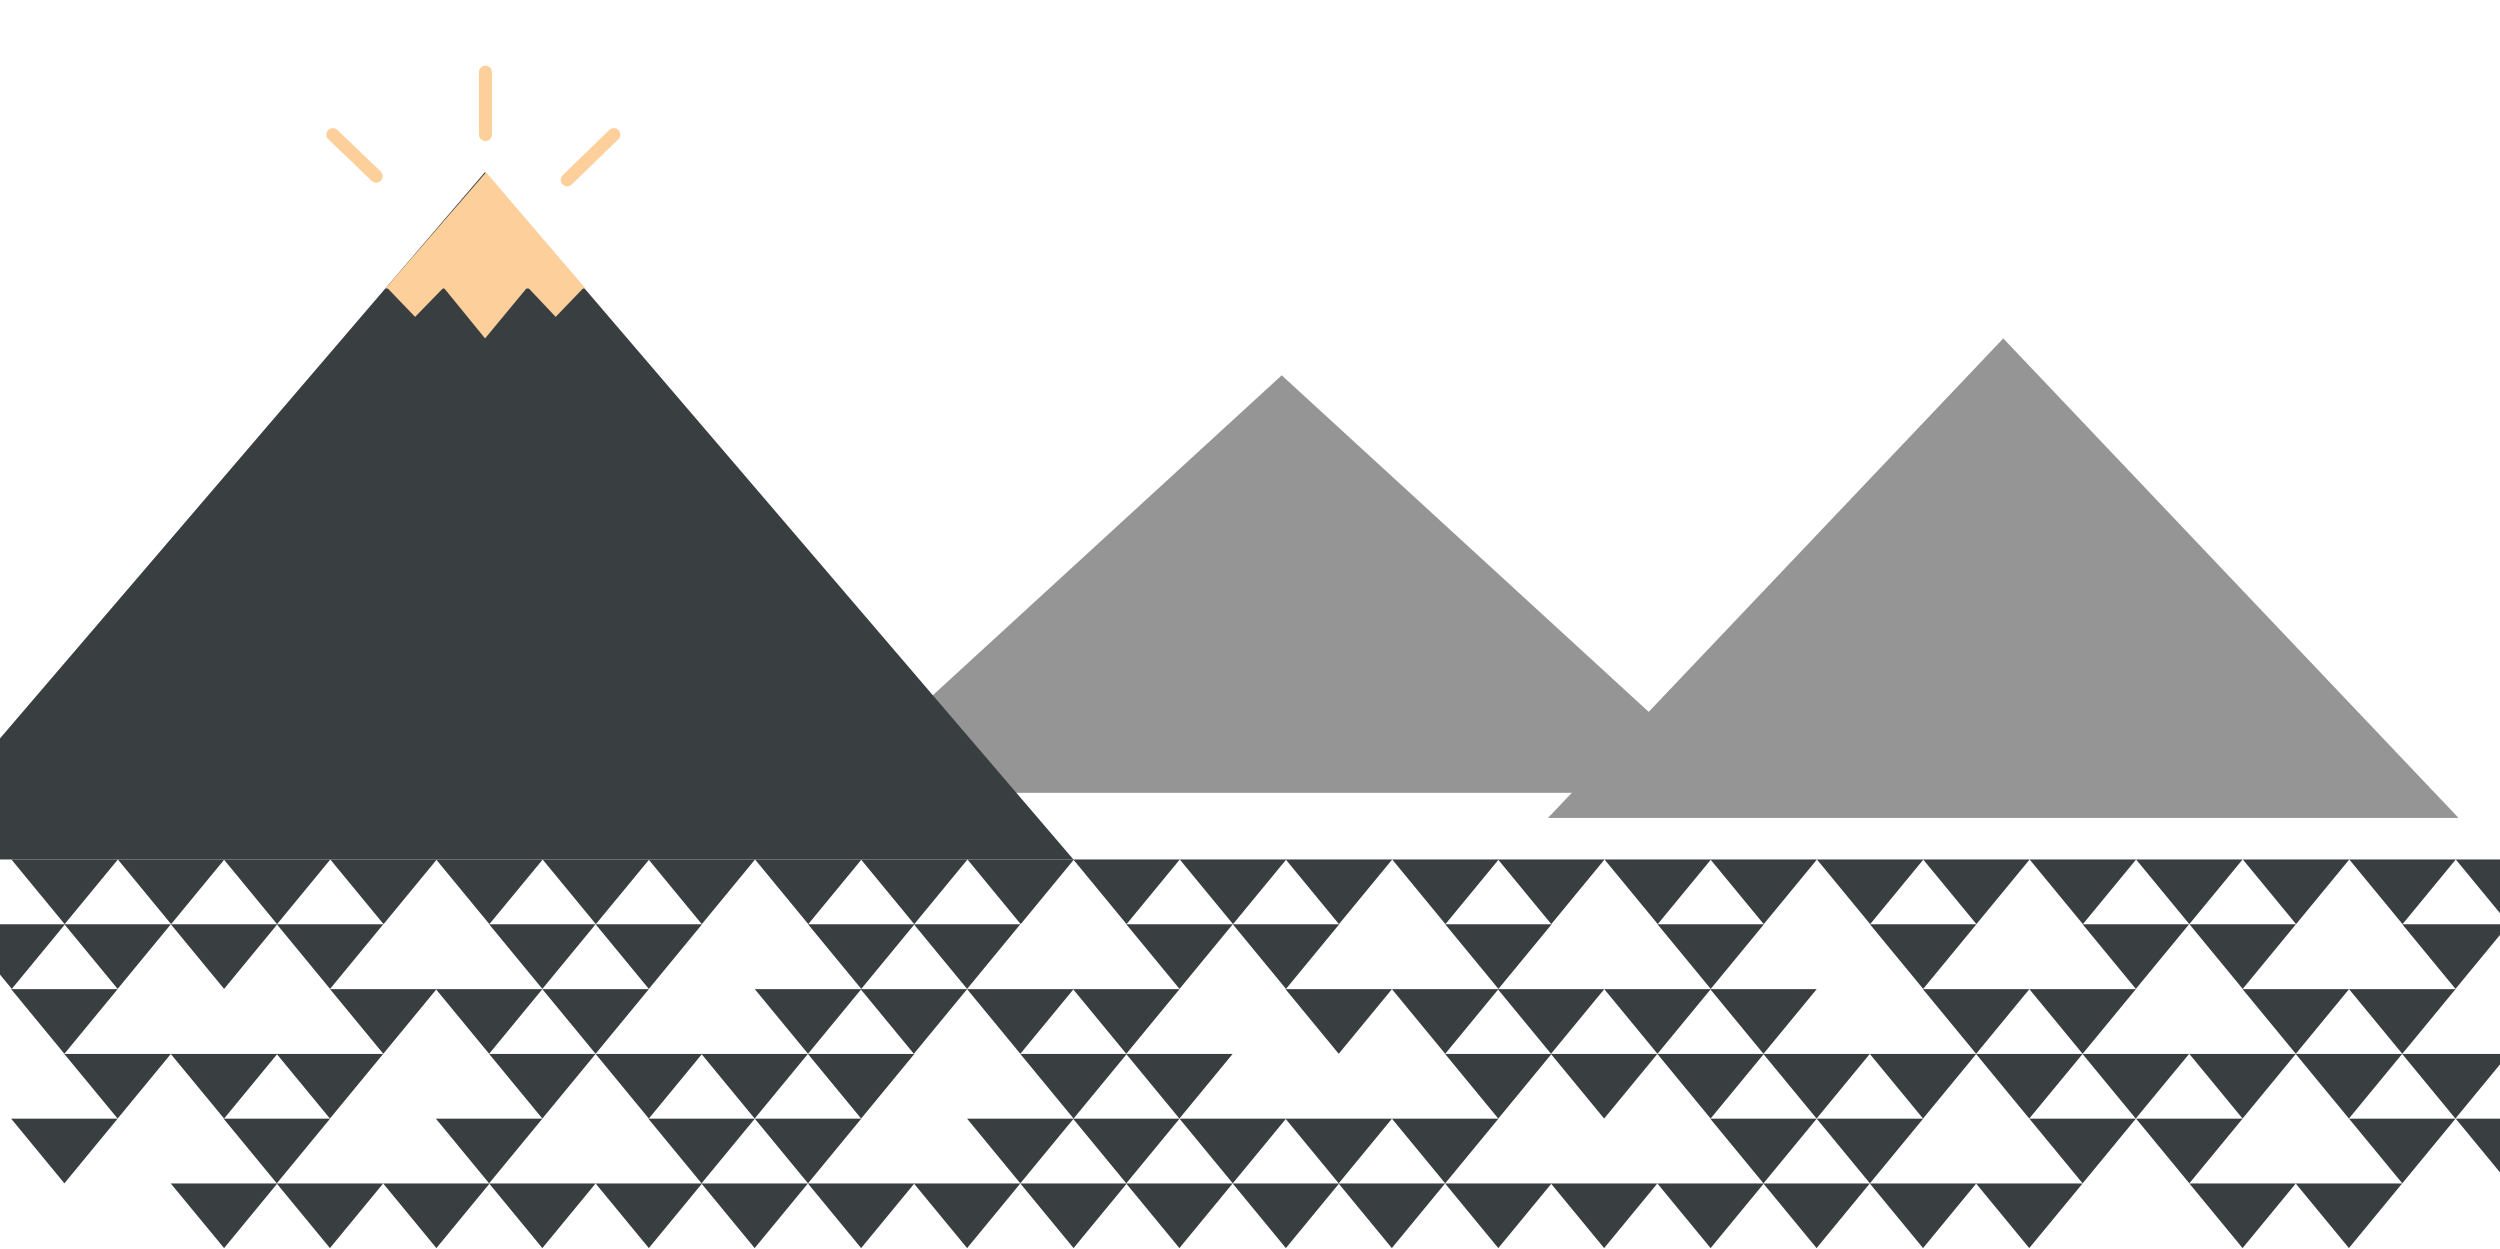
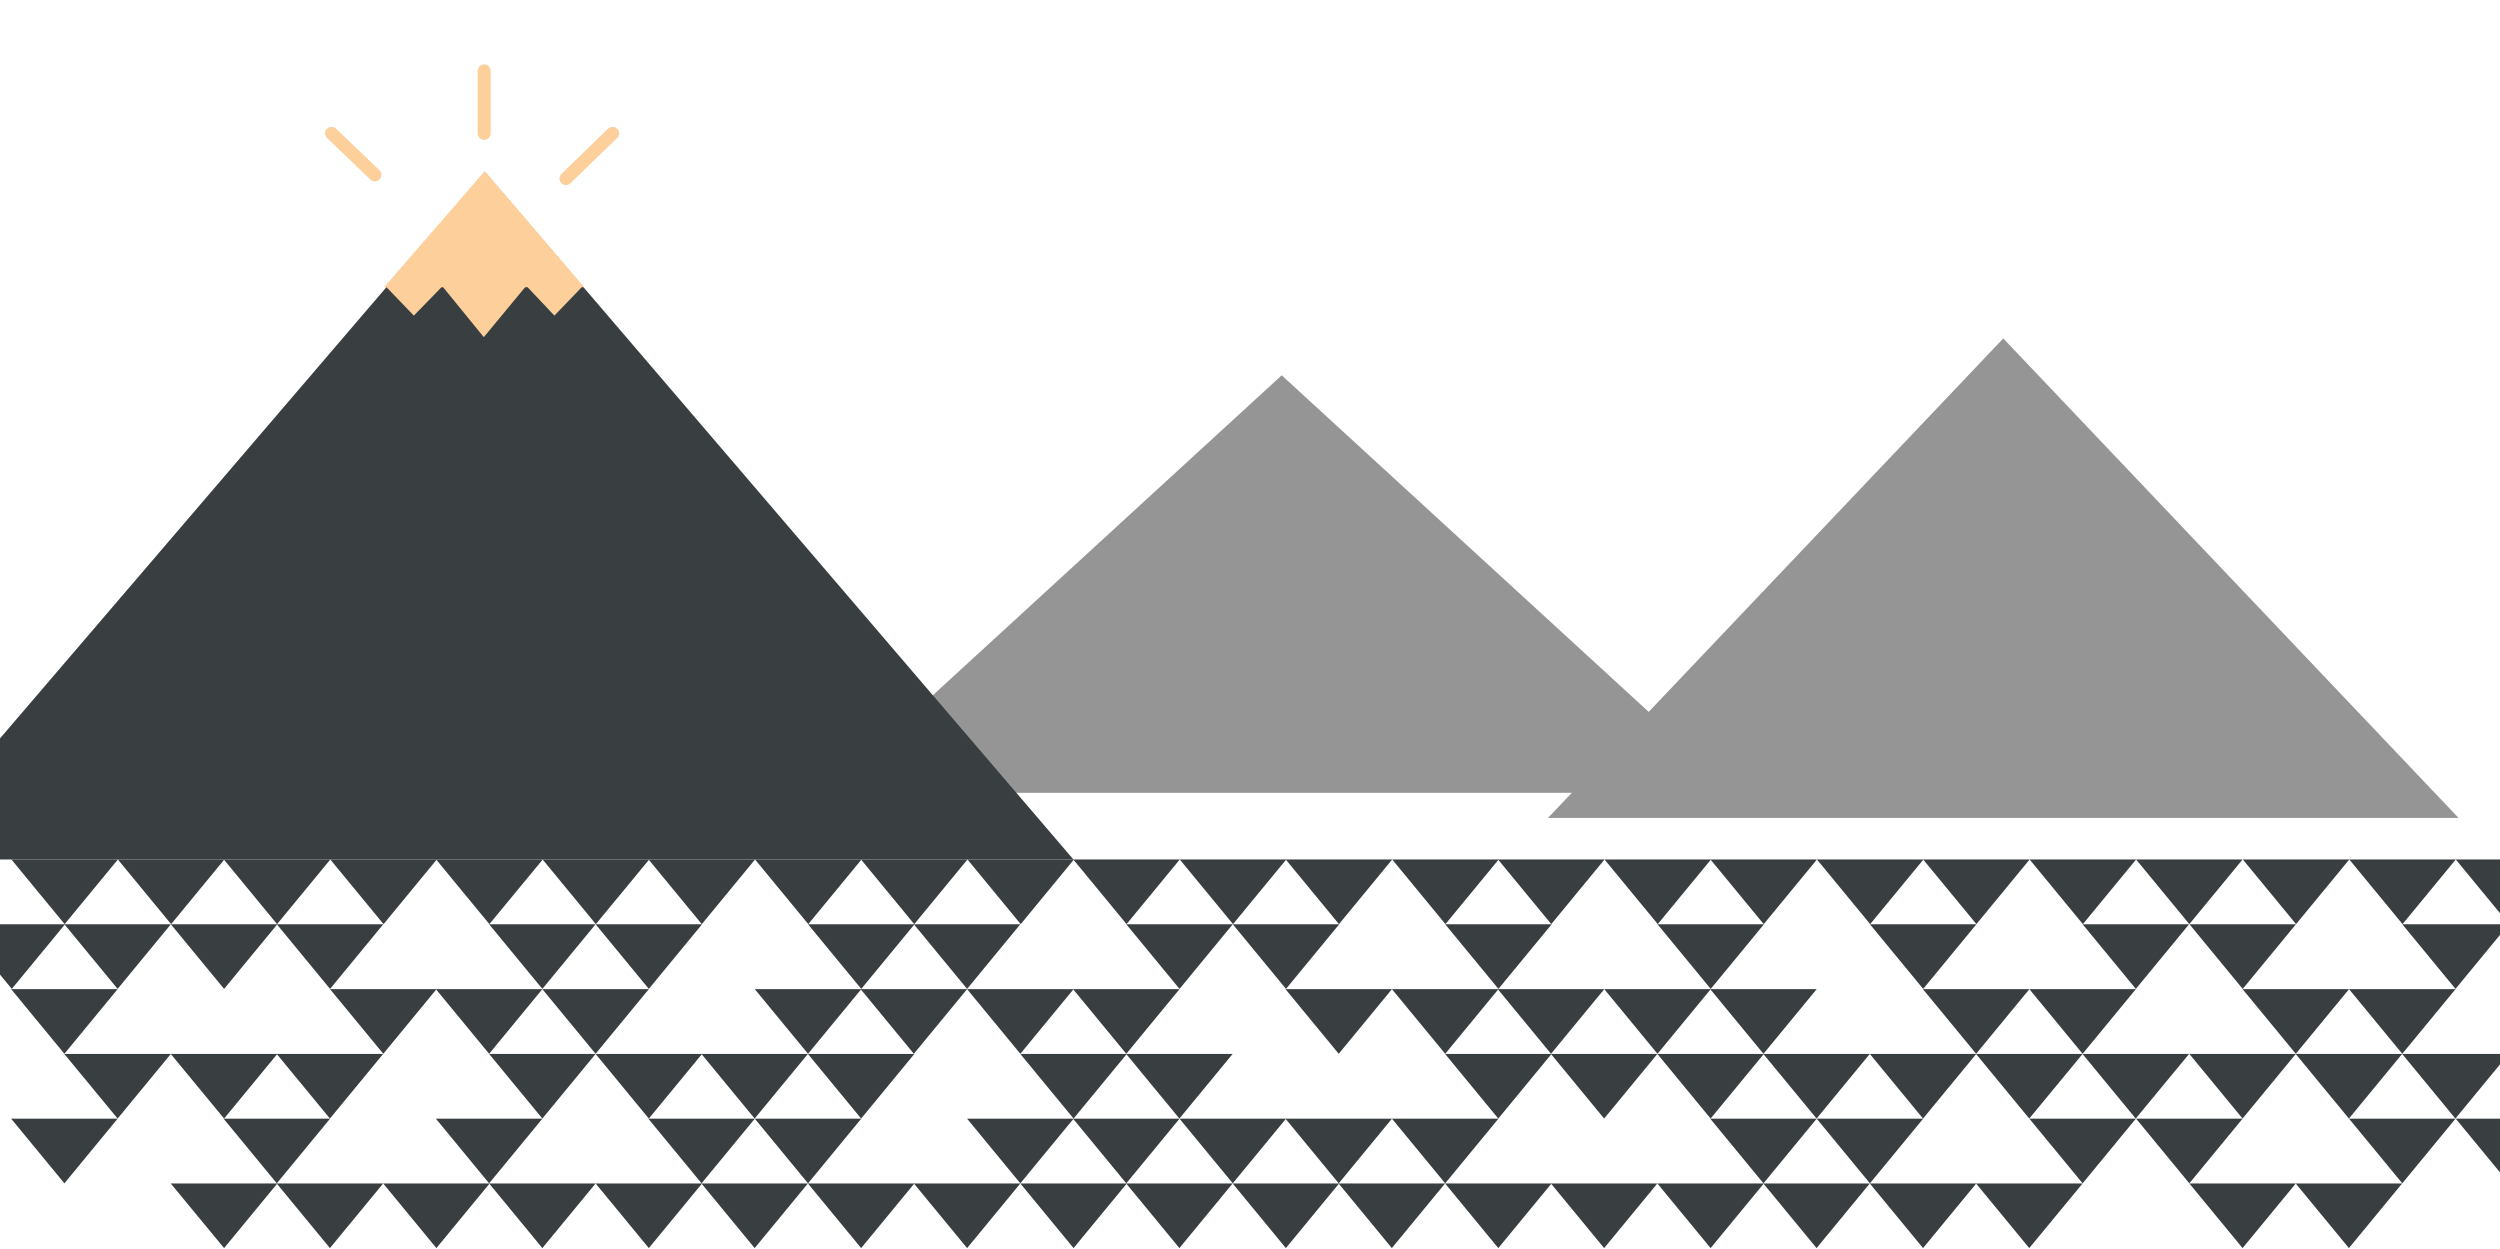
<svg xmlns="http://www.w3.org/2000/svg" version="1.1" id="Layer_1" x="0px" y="0px" viewBox="0 0 1972.4 984.7" style="enable-background:new 0 0 1972.4 984.7;" xml:space="preserve">
  <style type="text/css">
	.st0{fill:#959595;}
	.st1{fill:#393E41;}
	.st2{fill:#FDCF9B;}
	.st3{fill:none;stroke:#FDCF9B;stroke-width:10.24;stroke-linecap:round;}
</style>
  <polygon class="st0" points="1580.5,267 1939.7,645.3 1221.3,645.3 " />
  <polygon class="st0" points="1011.2,296.1 1370.4,625.5 652,625.5 " />
  <polygon class="st1" points="382.6,135.8 846.9,678.1 -81.8,678.1 " />
  <g>
    <polygon class="st1" points="1643.3,729.1 1601.3,678.1 1685.3,678.1  " />
    <polygon class="st1" points="1727.3,729.1 1685.3,678.1 1769.3,678.1  " />
    <polygon class="st1" points="1559.3,729.1 1517.3,678.1 1601.3,678.1  " />
    <polygon class="st1" points="1475.5,729.1 1433.5,678.1 1517.5,678.1  " />
    <polygon class="st1" points="1391.5,729.1 1349.5,678.1 1433.5,678.1  " />
    <polygon class="st1" points="1307.9,729.1 1265.9,678.1 1349.9,678.1  " />
    <polygon class="st1" points="1223.9,729.1 1181.9,678.1 1265.9,678.1  " />
    <polygon class="st1" points="1140.4,729.1 1098.4,678.1 1182.4,678.1  " />
    <polygon class="st1" points="1056.4,729.1 1014.4,678.1 1098.4,678.1  " />
    <polygon class="st1" points="972.8,729.1 930.8,678.1 1014.8,678.1  " />
    <polygon class="st1" points="888.8,729.1 846.8,678.1 930.8,678.1  " />
    <polygon class="st1" points="805.3,729.1 763.3,678.1 847.3,678.1  " />
    <polygon class="st1" points="721.3,729.1 679.3,678.1 763.3,678.1  " />
    <polygon class="st1" points="637.7,729.1 595.7,678.1 679.7,678.1  " />
    <polygon class="st1" points="553.7,729.1 511.7,678.1 595.7,678.1  " />
    <polygon class="st1" points="470.1,729.1 428.1,678.1 512.2,678.1  " />
    <polygon class="st1" points="386.1,729.1 344.1,678.1 428.2,678.1  " />
    <polygon class="st1" points="302.6,729.1 260.6,678.1 344.6,678.1  " />
    <polygon class="st1" points="218.6,729.1 176.6,678.1 260.6,678.1  " />
    <polygon class="st1" points="135,729.1 93,678.1 177,678.1  " />
    <polygon class="st1" points="51,729.1 9,678.1 93,678.1  " />
    <polygon class="st1" points="1685.1,780.2 1643.1,729.2 1727.1,729.2  " />
    <polygon class="st1" points="1517.3,780.2 1475.3,729.2 1559.3,729.2  " />
    <polygon class="st1" points="1349.7,780.2 1307.7,729.2 1391.7,729.2  " />
    <polygon class="st1" points="1182.2,780.2 1140.2,729.2 1224.2,729.2  " />
    <polygon class="st1" points="1014.6,780.2 972.6,729.2 1056.6,729.2  " />
    <polygon class="st1" points="930.6,780.2 888.6,729.2 972.6,729.2  " />
    <polygon class="st1" points="763,780.2 721,729.2 805,729.2  " />
    <polygon class="st1" points="679.5,780.2 637.5,729.2 721.5,729.2  " />
    <polygon class="st1" points="511.9,780.2 469.9,729.2 553.9,729.2  " />
    <polygon class="st1" points="427.9,780.2 385.9,729.2 469.9,729.2  " />
    <polygon class="st1" points="260.4,780.2 218.4,729.2 302.4,729.2  " />
    <polygon class="st1" points="176.8,780.2 134.8,729.2 218.8,729.2  " />
    <polygon class="st1" points="92.8,780.2 50.8,729.2 134.8,729.2  " />
    <polygon class="st1" points="9.3,780.2 -32.7,729.2 51.3,729.2  " />
    <polygon class="st1" points="1643.1,831.4 1601.1,780.4 1685.1,780.4  " />
    <polygon class="st1" points="1559.1,831.4 1517.1,780.4 1601.1,780.4  " />
    <polygon class="st1" points="1391.3,831.4 1349.3,780.4 1433.3,780.4  " />
    <polygon class="st1" points="1307.7,831.4 1265.7,780.4 1349.7,780.4  " />
    <polygon class="st1" points="1223.7,831.4 1181.7,780.4 1265.7,780.4  " />
    <polygon class="st1" points="1140.2,831.4 1098.2,780.4 1182.2,780.4  " />
    <polygon class="st1" points="1056.2,831.4 1014.2,780.4 1098.2,780.4  " />
    <polygon class="st1" points="888.6,831.4 846.6,780.4 930.6,780.4  " />
    <polygon class="st1" points="805,831.4 763,780.4 847,780.4  " />
    <polygon class="st1" points="721,831.4 679,780.4 763,780.4  " />
    <polygon class="st1" points="637.5,831.4 595.5,780.4 679.5,780.4  " />
    <polygon class="st1" points="469.9,831.4 427.9,780.4 511.9,780.4  " />
    <polygon class="st1" points="385.9,831.4 343.9,780.4 427.9,780.4  " />
    <polygon class="st1" points="302.4,831.4 260.4,780.4 344.4,780.4  " />
    <polygon class="st1" points="50.8,831.4 8.8,780.4 92.8,780.4  " />
    <polygon class="st1" points="1685,882.5 1643,831.5 1727.1,831.5  " />
    <polygon class="st1" points="1601,882.5 1559,831.5 1643.1,831.5  " />
    <polygon class="st1" points="1517.2,882.5 1475.2,831.5 1559.2,831.5  " />
    <polygon class="st1" points="1433.2,882.5 1391.2,831.5 1475.2,831.5  " />
    <polygon class="st1" points="1349.6,882.5 1307.6,831.5 1391.6,831.5  " />
    <polygon class="st1" points="1265.6,882.5 1223.6,831.5 1307.6,831.5  " />
    <polygon class="st1" points="1182.1,882.5 1140.1,831.5 1224.1,831.5  " />
    <polygon class="st1" points="930.5,882.5 888.5,831.5 972.5,831.5  " />
    <polygon class="st1" points="847,882.5 805,831.5 889,831.5  " />
    <polygon class="st1" points="679.4,882.5 637.4,831.5 721.4,831.5  " />
    <polygon class="st1" points="595.4,882.5 553.4,831.5 637.4,831.5  " />
    <polygon class="st1" points="511.9,882.5 469.9,831.5 553.9,831.5  " />
    <polygon class="st1" points="427.9,882.5 385.9,831.5 469.9,831.5  " />
    <polygon class="st1" points="260.3,882.5 218.3,831.5 302.3,831.5  " />
    <polygon class="st1" points="176.8,882.5 134.7,831.5 218.8,831.5  " />
    <polygon class="st1" points="92.8,882.5 50.7,831.5 134.8,831.5  " />
    <polygon class="st1" points="1643.1,933.6 1601.1,882.6 1685.1,882.6  " />
    <polygon class="st1" points="1727.3,933.6 1685.3,882.6 1769.3,882.6  " />
    <polygon class="st1" points="1475.3,933.6 1433.3,882.6 1517.3,882.6  " />
    <polygon class="st1" points="1391.3,933.6 1349.3,882.6 1433.3,882.6  " />
    <polygon class="st1" points="1140.2,933.6 1098.2,882.6 1182.2,882.6  " />
    <polygon class="st1" points="1056.2,933.6 1014.2,882.6 1098.2,882.6  " />
    <polygon class="st1" points="972.6,933.6 930.6,882.6 1014.6,882.6  " />
    <polygon class="st1" points="888.6,933.6 846.6,882.6 930.6,882.6  " />
    <polygon class="st1" points="805,933.6 763,882.6 847,882.6  " />
    <polygon class="st1" points="637.5,933.6 595.5,882.6 679.5,882.6  " />
    <polygon class="st1" points="553.5,933.6 511.5,882.6 595.5,882.6  " />
    <polygon class="st1" points="385.9,933.6 343.9,882.6 427.9,882.6  " />
    <polygon class="st1" points="218.4,933.6 176.4,882.6 260.4,882.6  " />
    <polygon class="st1" points="50.8,933.6 8.8,882.6 92.8,882.6  " />
    <polygon class="st1" points="1601,984.7 1559,933.7 1643.1,933.7  " />
    <polygon class="st1" points="1517.2,984.7 1475.2,933.7 1559.2,933.7  " />
    <polygon class="st1" points="1895.5,729.1 1853.5,678.1 1937.5,678.1  " />
    <polygon class="st1" points="1979.5,729.1 1937.5,678.1 2021.5,678.1  " />
    <polygon class="st1" points="1811.5,729.1 1769.5,678.1 1853.5,678.1  " />
    <polygon class="st1" points="1937.3,780.2 1895.3,729.2 1979.3,729.2  " />
    <polygon class="st1" points="1769.4,780.2 1727.4,729.2 1811.4,729.2  " />
    <polygon class="st1" points="1895.3,831.4 1853.3,780.4 1937.3,780.4  " />
    <polygon class="st1" points="1811.3,831.4 1769.3,780.4 1853.3,780.4  " />
    <polygon class="st1" points="1937.2,882.5 1895.2,831.5 1979.2,831.5  " />
    <polygon class="st1" points="1853.2,882.5 1811.2,831.5 1895.2,831.5  " />
    <polygon class="st1" points="1769.3,882.5 1727.3,831.5 1811.3,831.5  " />
    <polygon class="st1" points="1895.3,933.6 1853.3,882.6 1937.3,882.6  " />
    <polygon class="st1" points="1979.5,933.6 1937.5,882.6 2021.5,882.6  " />
    <polygon class="st1" points="1853.2,984.7 1811.2,933.7 1895.2,933.7  " />
    <polygon class="st1" points="1769.3,984.7 1727.3,933.7 1811.3,933.7  " />
    <polygon class="st1" points="1433.2,984.7 1391.2,933.7 1475.2,933.7  " />
    <polygon class="st1" points="1349.6,984.7 1307.6,933.7 1391.6,933.7  " />
    <polygon class="st1" points="1265.6,984.7 1223.6,933.7 1307.6,933.7  " />
    <polygon class="st1" points="1182.1,984.7 1140.1,933.7 1224.1,933.7  " />
    <polygon class="st1" points="1098.1,984.7 1056.1,933.7 1140.1,933.7  " />
    <polygon class="st1" points="1014.5,984.7 972.5,933.7 1056.5,933.7  " />
    <polygon class="st1" points="930.5,984.7 888.5,933.7 972.5,933.7  " />
    <polygon class="st1" points="847,984.7 805,933.7 889,933.7  " />
    <polygon class="st1" points="763,984.7 721,933.7 805,933.7  " />
    <polygon class="st1" points="679.4,984.7 637.4,933.7 721.4,933.7  " />
    <polygon class="st1" points="595.4,984.7 553.4,933.7 637.4,933.7  " />
    <polygon class="st1" points="511.9,984.7 469.9,933.7 553.9,933.7  " />
    <polygon class="st1" points="427.9,984.7 385.9,933.7 469.9,933.7  " />
    <polygon class="st1" points="344.3,984.7 302.3,933.7 386.3,933.7  " />
    <polygon class="st1" points="260.3,984.7 218.3,933.7 302.3,933.7  " />
    <polygon class="st1" points="176.8,984.7 134.7,933.7 218.8,933.7  " />
  </g>
  <g id="Group_163">
-     <path id="Path_422" class="st2" d="M461.9,227.6H304l79.5-91.6L461.9,227.6L461.9,227.6z" />
-     <path id="Path_425" class="st2" d="M304.9,226.5h45.5L327.5,250L304.9,226.5z" />
-     <path id="Path_426" class="st2" d="M416.2,226.5H461L438.4,250L416.2,226.5z" />
-     <path id="Path_424" class="st2" d="M349.7,226.5h66.5L382.7,267L349.7,226.5z" />
-     <line id="Line_86" class="st3" x1="447.5" y1="141.9" x2="484.3" y2="106.2" />
-     <line id="Line_87" class="st3" x1="296.8" y1="139" x2="262.6" y2="106.2" />
-     <line id="Line_88" class="st3" x1="383" y1="106.2" x2="383" y2="56.9" />
+     <path id="Path_422" class="st2" d="M460.9,226.6H303l79.5-91.6L460.9,226.6L460.9,226.6z" />
+     <path id="Path_425" class="st2" d="M303.9,225.5h45.5L326.5,249L303.9,225.5z" />
+     <path id="Path_426" class="st2" d="M415.2,225.5H460L437.4,249L415.2,225.5z" />
+     <path id="Path_424" class="st2" d="M348.7,225.5h66.5L381.7,266L348.7,225.5z" />
+     <line id="Line_86" class="st3" x1="446.5" y1="140.9" x2="483.3" y2="105.2" />
+     <line id="Line_87" class="st3" x1="295.8" y1="138" x2="261.6" y2="105.2" />
+     <line id="Line_88" class="st3" x1="382" y1="105.2" x2="382" y2="55.9" />
  </g>
</svg>
